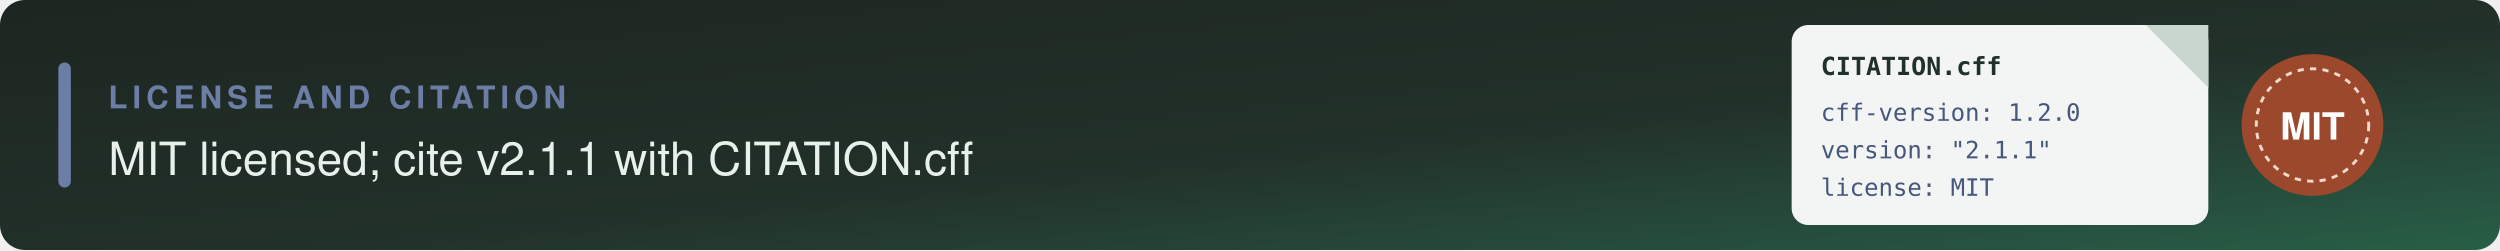
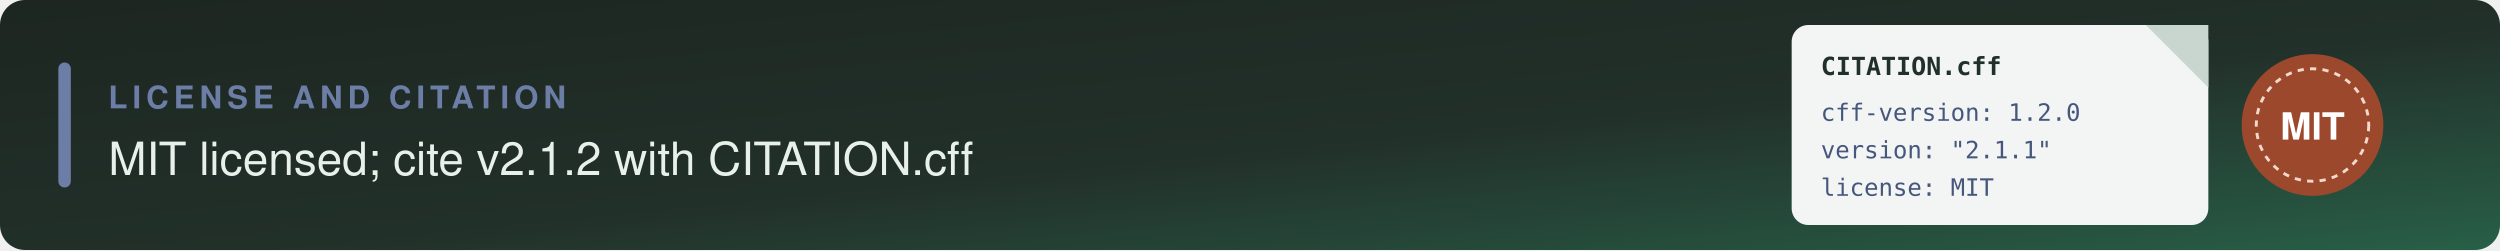
- <svg xmlns="http://www.w3.org/2000/svg" viewBox="0 0 1200 120" width="1200" height="120" role="img" aria-label="License and citation: MIT licensed; cite v2.1.1 with CITATION.cff">
+ <svg xmlns="http://www.w3.org/2000/svg" viewBox="0 0 1200 120" width="1200" height="120" role="img" aria-label="License and citation: MIT licensed; cite v2.1.2 with CITATION.cff">
  <defs>
    <linearGradient id="bg" x1="0" y1="0" x2="1" y2="1">
      <stop offset="0%" stop-color="#1D2621" />
      <stop offset="55%" stop-color="#22302A" />
      <stop offset="100%" stop-color="#285F47" />
    </linearGradient>
  </defs>
  <style>
.flow{stroke-dasharray:4 14;animation:flow 1.6s linear infinite}
@keyframes flow{to{stroke-dashoffset:-36}}
@media (prefers-reduced-motion:reduce){.flow{animation:none}}
</style>
  <rect width="1200" height="120" rx="12" fill="url(#bg)" />
  <rect x="28" y="30" width="6" height="60" rx="3" fill="#6C7DA6" />
  <text x="52" y="52" font-family="Helvetica Neue, Helvetica, Arial, sans-serif" font-size="15" font-weight="700" letter-spacing="2.4" fill="#6C7DA6">LICENSE AND CITATION</text>
-   <text x="52" y="84" font-family="Helvetica Neue, Helvetica, Arial, sans-serif" font-size="22" fill="#E8F0EC">MIT licensed; cite v2.1.1 with CITATION.cff</text>
+   <text x="52" y="84" font-family="Helvetica Neue, Helvetica, Arial, sans-serif" font-size="22" fill="#E8F0EC">MIT licensed; cite v2.1.2 with CITATION.cff</text>
  <g transform="translate(860,12)">
    <rect width="200" height="96" rx="8" fill="#F2F5F3" />
    <path d="M170 0 h30 v30 z" fill="#C9D6CF" />
    <text x="14" y="24" font-family="SFMono-Regular, Menlo, Consolas, monospace" font-size="12" font-weight="700" fill="#22302A">CITATION.cff</text>
    <text x="14" y="46" font-family="SFMono-Regular, Menlo, Consolas, monospace" font-size="11.5" fill="#46567D">cff-version: 1.2.0</text>
    <text x="14" y="64" font-family="SFMono-Regular, Menlo, Consolas, monospace" font-size="11.5" fill="#46567D">version: "2.1.1"</text>
    <text x="14" y="82" font-family="SFMono-Regular, Menlo, Consolas, monospace" font-size="11.5" fill="#46567D">license: MIT</text>
  </g>
  <g transform="translate(1110,60)">
    <circle r="34" fill="#9C482D" />
    <circle r="27" fill="none" stroke="#F2D9CC" stroke-width="1.4" stroke-dasharray="3 3" />
    <text y="7" font-family="Helvetica Neue, Helvetica, Arial, sans-serif" font-size="18" font-weight="800" fill="#FFFFFF" text-anchor="middle">MIT</text>
  </g>
</svg>
